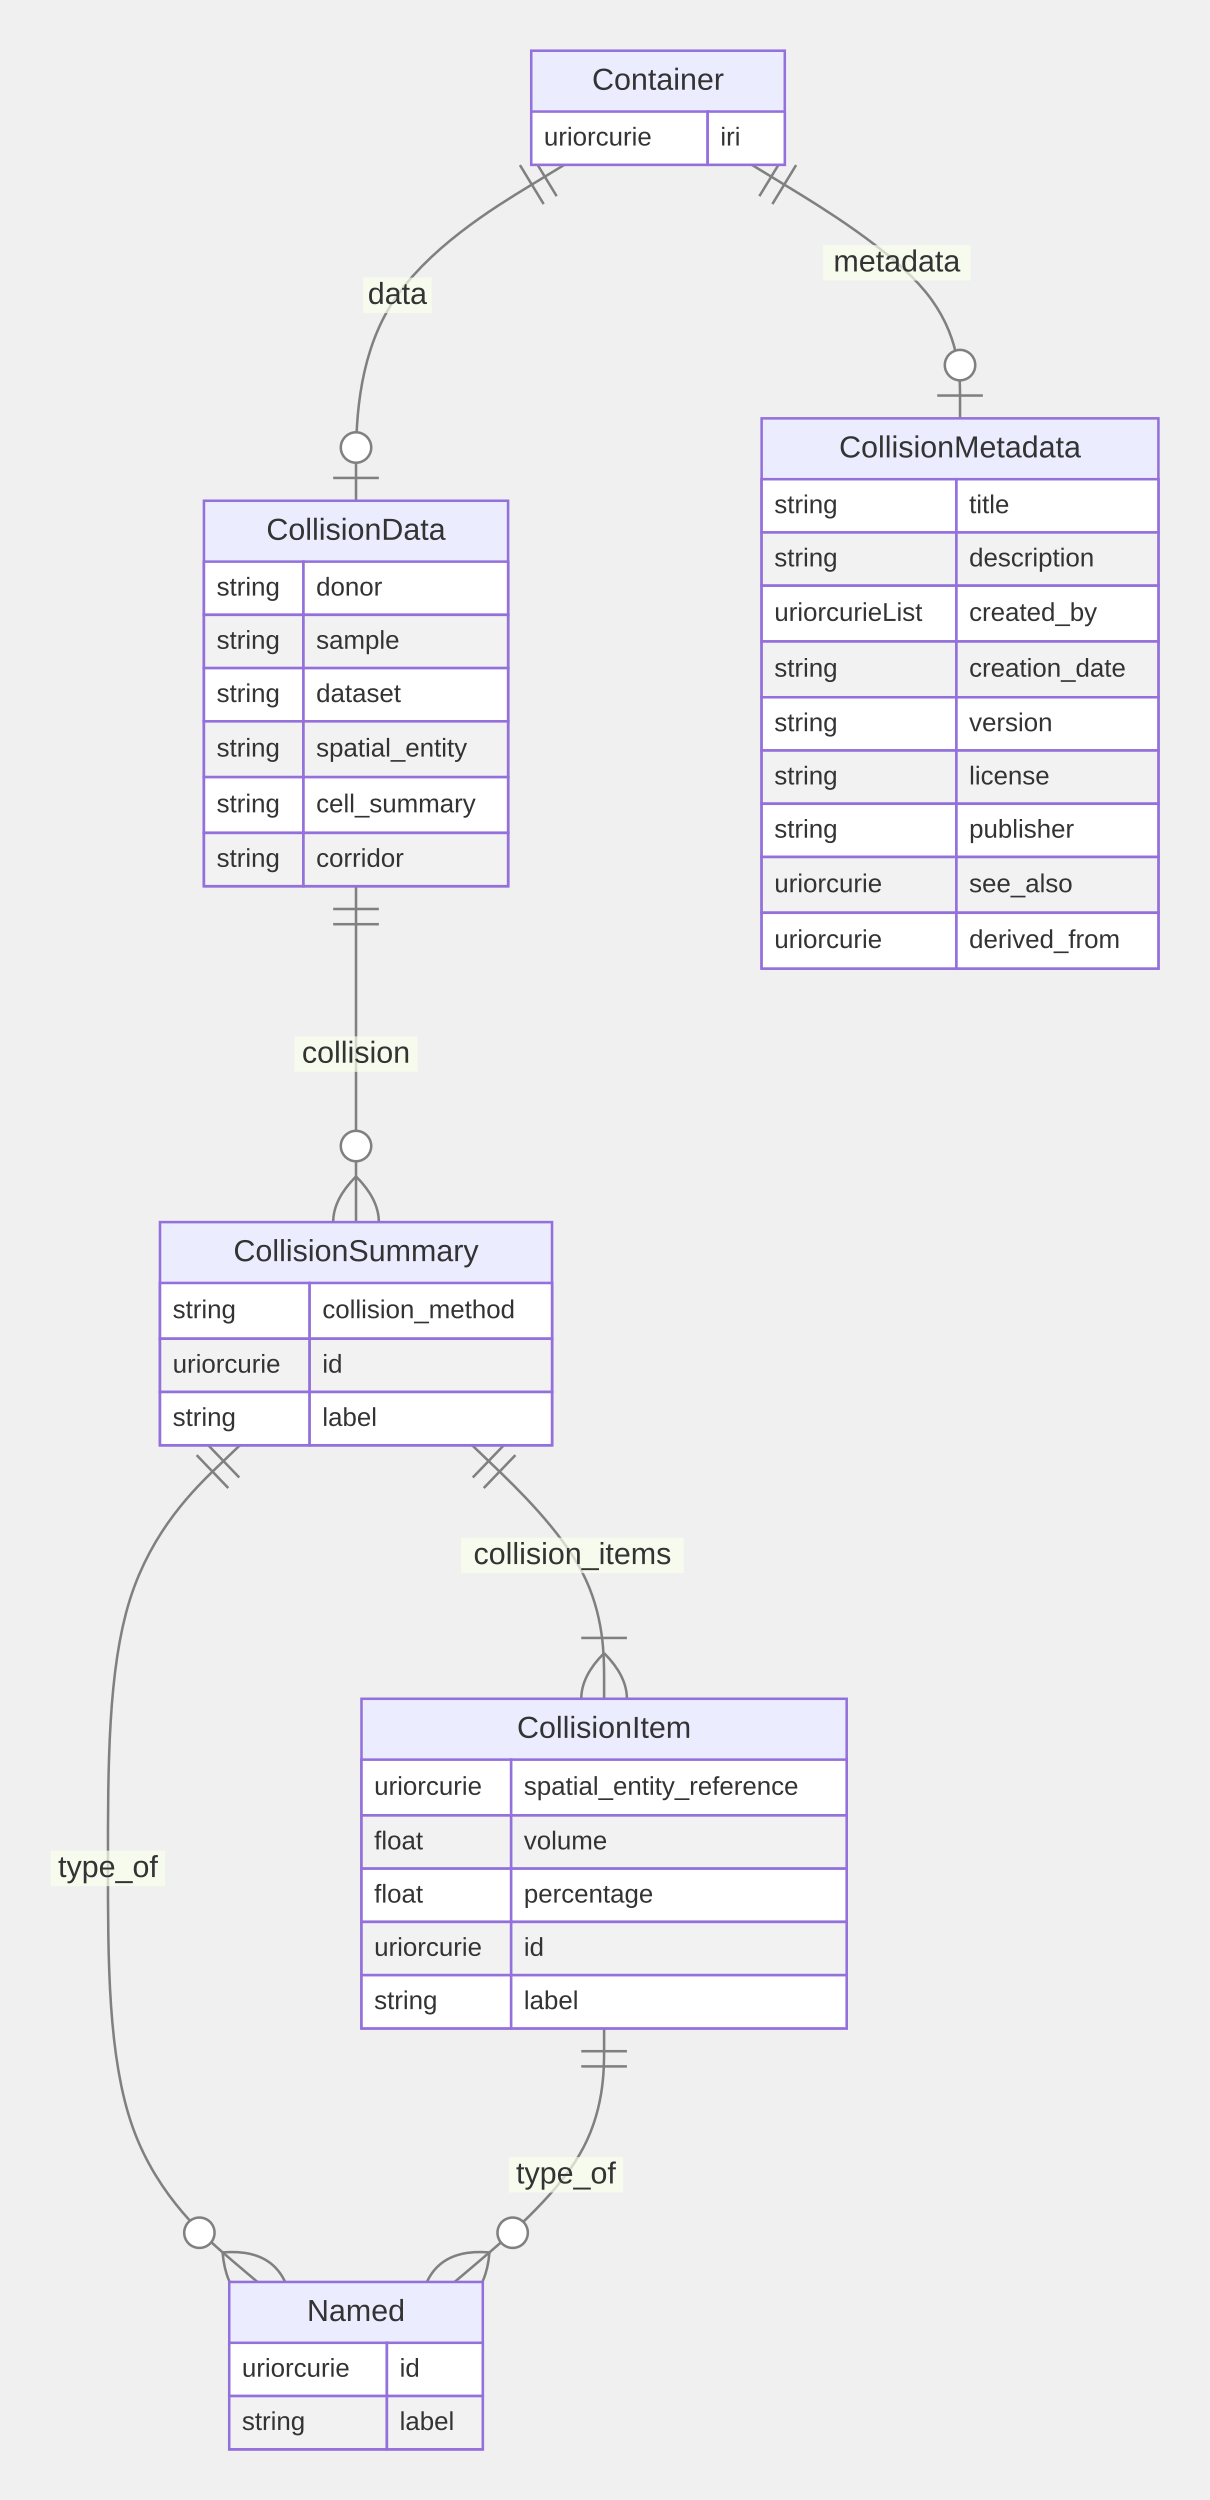
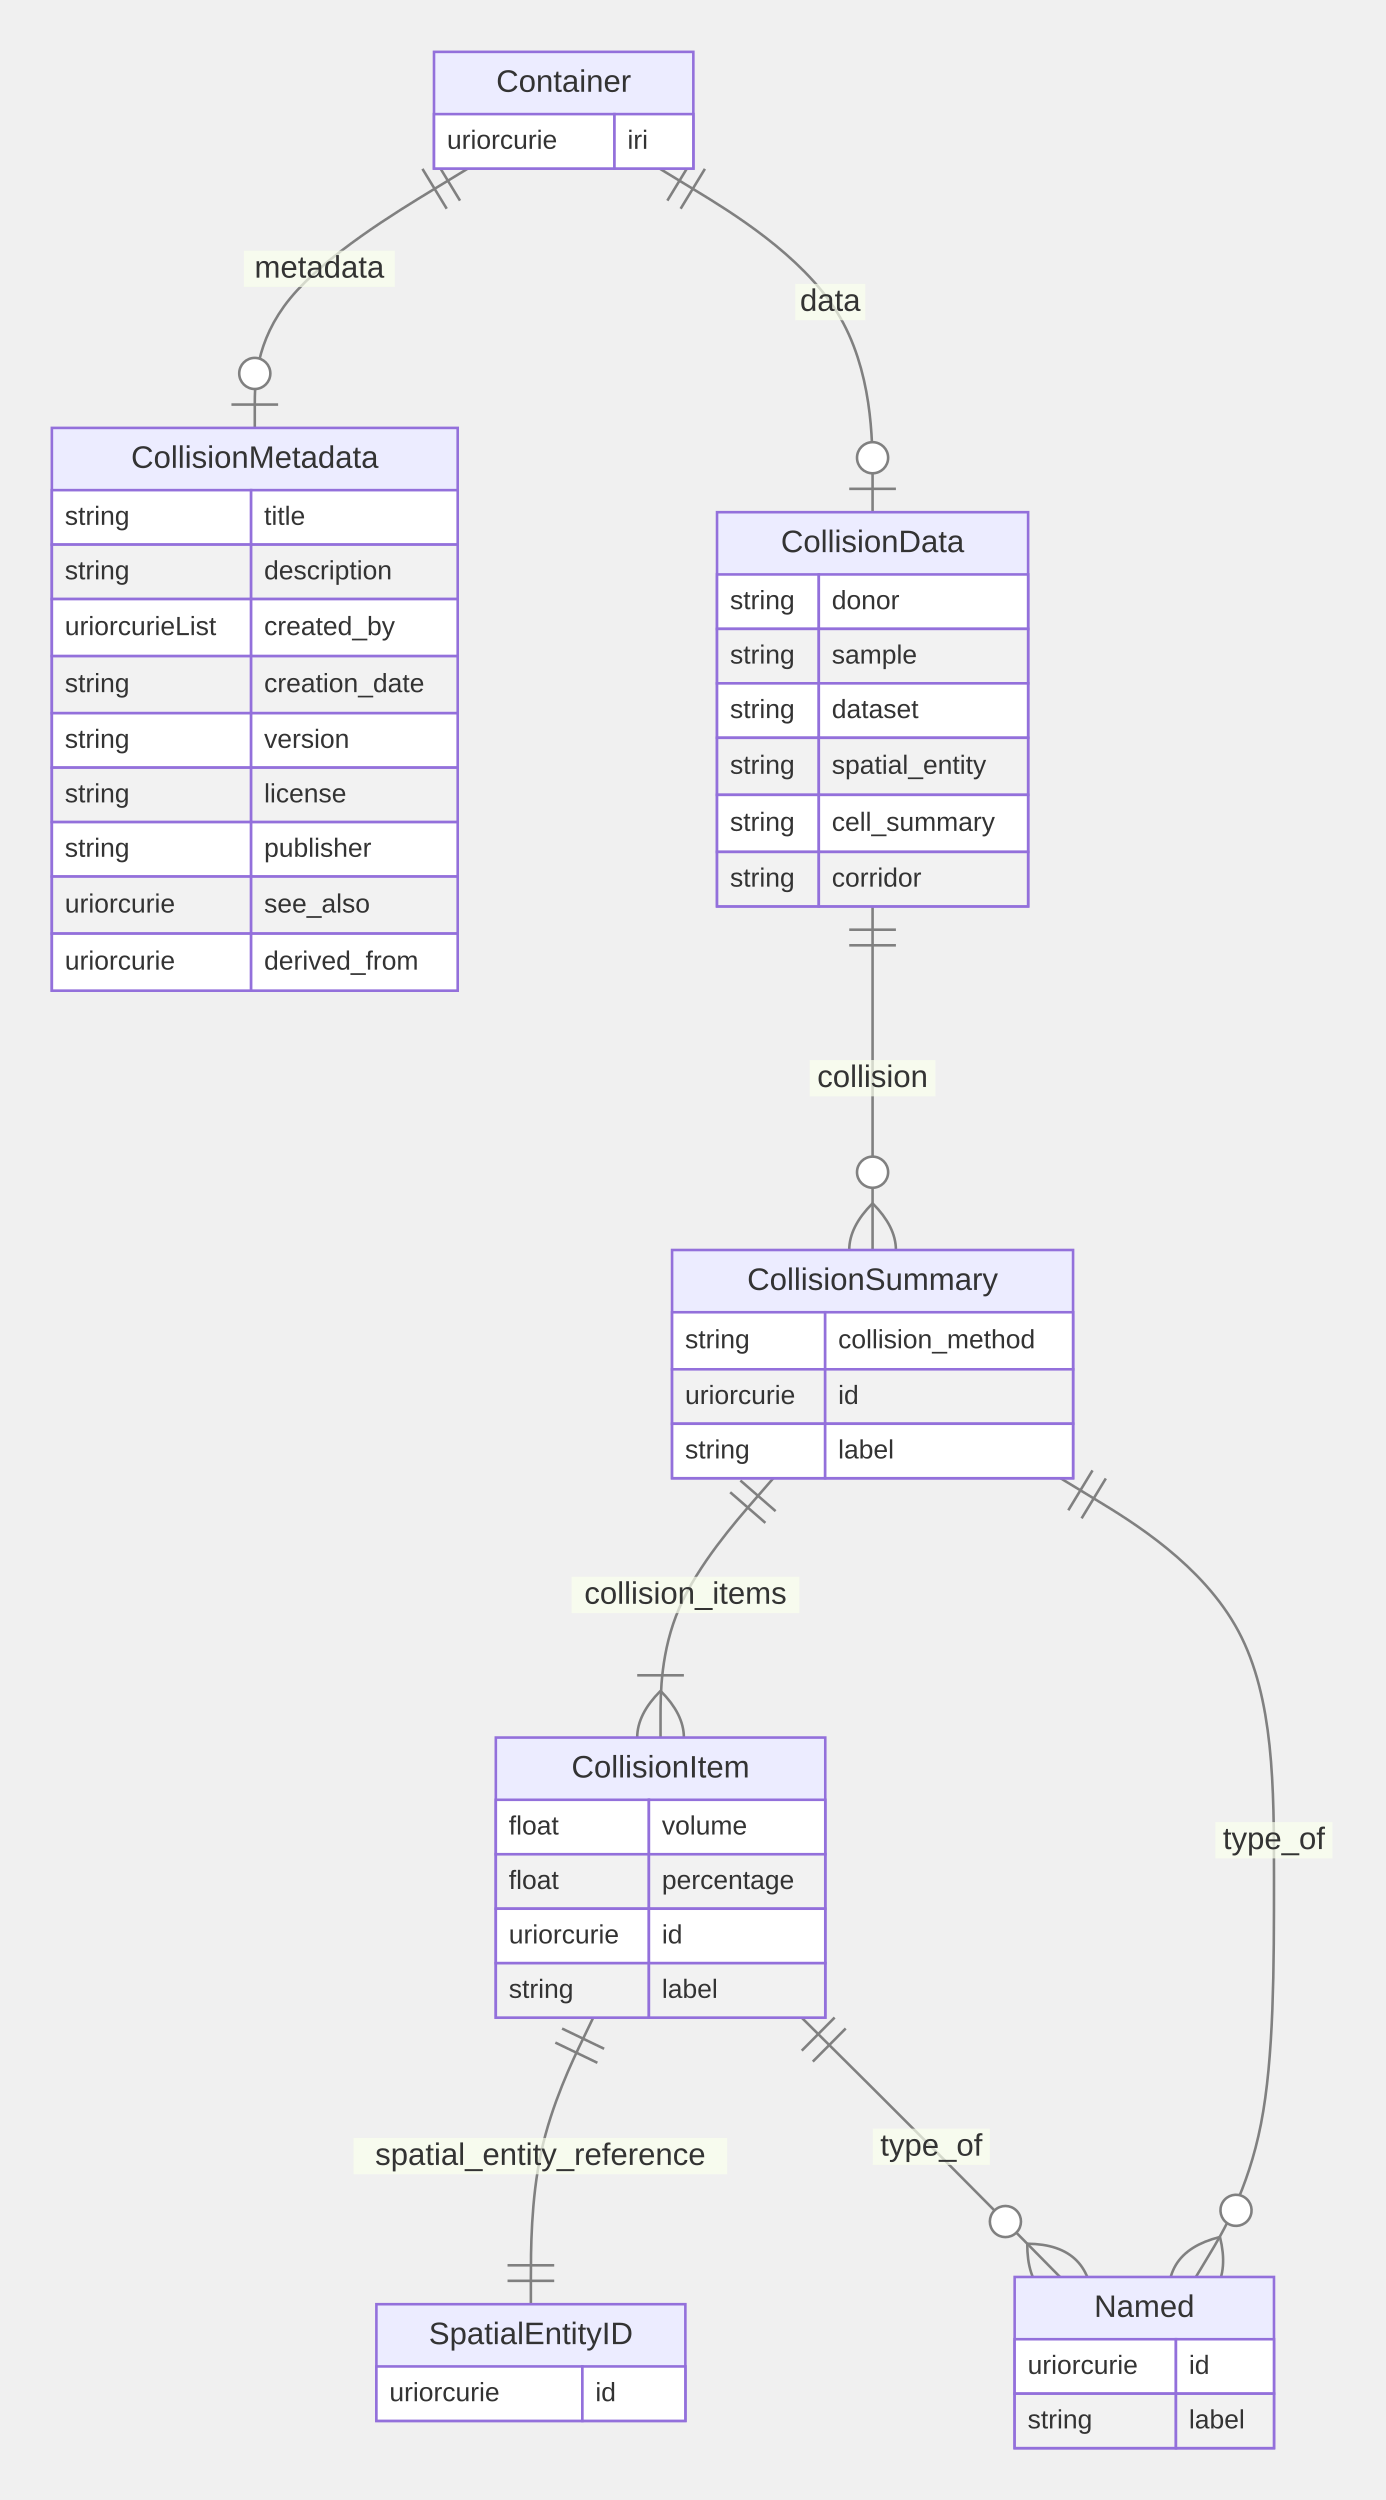
- <svg xmlns="http://www.w3.org/2000/svg" aria-roledescription="er" role="graphics-document document" viewBox="-43.101 0 476.877 986" style="max-width: 476.877px; background-color: white;" width="100%" id="my-svg">
+ <svg xmlns="http://www.w3.org/2000/svg" aria-roledescription="er" role="graphics-document document" viewBox="0 0 534.172 964" style="max-width: 534.172px; background-color: white;" width="100%" id="my-svg">
  <style>#my-svg{font-family:"trebuchet ms",verdana,arial,sans-serif;font-size:16px;fill:#333;}#my-svg .error-icon{fill:#552222;}#my-svg .error-text{fill:#552222;stroke:#552222;}#my-svg .edge-thickness-normal{stroke-width:1px;}#my-svg .edge-thickness-thick{stroke-width:3.5px;}#my-svg .edge-pattern-solid{stroke-dasharray:0;}#my-svg .edge-thickness-invisible{stroke-width:0;fill:none;}#my-svg .edge-pattern-dashed{stroke-dasharray:3;}#my-svg .edge-pattern-dotted{stroke-dasharray:2;}#my-svg .marker{fill:#333333;stroke:#333333;}#my-svg .marker.cross{stroke:#333333;}#my-svg svg{font-family:"trebuchet ms",verdana,arial,sans-serif;font-size:16px;}#my-svg p{margin:0;}#my-svg .entityBox{fill:#ECECFF;stroke:#9370DB;}#my-svg .attributeBoxOdd{fill:#ffffff;stroke:#9370DB;}#my-svg .attributeBoxEven{fill:#f2f2f2;stroke:#9370DB;}#my-svg .relationshipLabelBox{fill:hsl(80, 100%, 96.275%);opacity:0.7;background-color:hsl(80, 100%, 96.275%);}#my-svg .relationshipLabelBox rect{opacity:0.5;}#my-svg .relationshipLine{stroke:#333333;}#my-svg .entityTitleText{text-anchor:middle;font-size:18px;fill:#333;}#my-svg #MD_PARENT_START{fill:#f5f5f5!important;stroke:#333333!important;stroke-width:1;}#my-svg #MD_PARENT_END{fill:#f5f5f5!important;stroke:#333333!important;stroke-width:1;}#my-svg :root{--mermaid-font-family:"trebuchet ms",verdana,arial,sans-serif;}</style>
  <g />
  <defs>
    <marker orient="auto" markerHeight="240" markerWidth="190" refY="7" refX="0" id="MD_PARENT_START">
      <path d="M 18,7 L9,13 L1,7 L9,1 Z" />
    </marker>
  </defs>
  <defs>
    <marker orient="auto" markerHeight="28" markerWidth="20" refY="7" refX="19" id="MD_PARENT_END">
      <path d="M 18,7 L9,13 L1,7 L9,1 Z" />
    </marker>
  </defs>
  <defs>
    <marker orient="auto" markerHeight="18" markerWidth="18" refY="9" refX="0" id="ONLY_ONE_START">
      <path d="M9,0 L9,18 M15,0 L15,18" fill="none" stroke="gray" />
    </marker>
  </defs>
  <defs>
    <marker orient="auto" markerHeight="18" markerWidth="18" refY="9" refX="18" id="ONLY_ONE_END">
      <path d="M3,0 L3,18 M9,0 L9,18" fill="none" stroke="gray" />
    </marker>
  </defs>
  <defs>
    <marker orient="auto" markerHeight="18" markerWidth="30" refY="9" refX="0" id="ZERO_OR_ONE_START">
      <circle r="6" cy="9" cx="21" fill="white" stroke="gray" />
      <path d="M9,0 L9,18" fill="none" stroke="gray" />
    </marker>
  </defs>
  <defs>
    <marker orient="auto" markerHeight="18" markerWidth="30" refY="9" refX="30" id="ZERO_OR_ONE_END">
      <circle r="6" cy="9" cx="9" fill="white" stroke="gray" />
      <path d="M21,0 L21,18" fill="none" stroke="gray" />
    </marker>
  </defs>
  <defs>
    <marker orient="auto" markerHeight="36" markerWidth="45" refY="18" refX="18" id="ONE_OR_MORE_START">
      <path d="M0,18 Q 18,0 36,18 Q 18,36 0,18 M42,9 L42,27" fill="none" stroke="gray" />
    </marker>
  </defs>
  <defs>
    <marker orient="auto" markerHeight="36" markerWidth="45" refY="18" refX="27" id="ONE_OR_MORE_END">
      <path d="M3,9 L3,27 M9,18 Q27,0 45,18 Q27,36 9,18" fill="none" stroke="gray" />
    </marker>
  </defs>
  <defs>
    <marker orient="auto" markerHeight="36" markerWidth="57" refY="18" refX="18" id="ZERO_OR_MORE_START">
      <circle r="6" cy="18" cx="48" fill="white" stroke="gray" />
      <path d="M0,18 Q18,0 36,18 Q18,36 0,18" fill="none" stroke="gray" />
    </marker>
  </defs>
  <defs>
    <marker orient="auto" markerHeight="36" markerWidth="57" refY="18" refX="39" id="ZERO_OR_MORE_END">
      <circle r="6" cy="18" cx="9" fill="white" stroke="gray" />
      <path d="M21,18 Q39,0 57,18 Q39,36 21,18" fill="none" stroke="gray" />
    </marker>
  </defs>
-   <path style="stroke: gray; fill: none;" marker-start="url(#ONLY_ONE_START)" marker-end="url(#ZERO_OR_ONE_END)" d="M253.388,65L267.079,73.333C280.769,81.667,308.151,98.333,321.842,115C335.533,131.667,335.533,148.333,335.533,156.667L335.533,165" class="er relationshipLine" />
-   <path style="stroke: gray; fill: none;" marker-start="url(#ONLY_ONE_START)" marker-end="url(#ZERO_OR_ONE_END)" d="M179.457,65L165.767,73.333C152.076,81.667,124.694,98.333,111.003,120.417C97.313,142.5,97.313,170,97.313,183.75L97.313,197.5" class="er relationshipLine" />
-   <path style="stroke: gray; fill: none;" marker-start="url(#ONLY_ONE_START)" marker-end="url(#ZERO_OR_MORE_END)" d="M97.313,349.5L97.313,363.25C97.313,377,97.313,404.5,97.313,426.583C97.313,448.667,97.313,465.333,97.313,473.667L97.313,482" class="er relationshipLine" />
-   <path style="stroke: gray; fill: none;" marker-start="url(#ONLY_ONE_START)" marker-end="url(#ONE_OR_MORE_END)" d="M143.11,570L151.784,578.333C160.457,586.667,177.805,603.333,186.479,620C195.152,636.667,195.152,653.333,195.152,661.667L195.152,670" class="er relationshipLine" />
-   <path style="stroke: gray; fill: none;" marker-start="url(#ONLY_ONE_START)" marker-end="url(#ZERO_OR_MORE_END)" d="M51.515,570L42.841,578.333C34.168,586.667,16.82,603.333,8.146,630.833C-0.527,658.333,-0.527,696.667,-0.527,735C-0.527,773.333,-0.527,811.667,9.296,839.167C19.119,866.667,38.766,883.333,48.589,891.667L58.412,900" class="er relationshipLine" />
-   <path style="stroke: gray; fill: none;" marker-start="url(#ONLY_ONE_START)" marker-end="url(#ZERO_OR_MORE_END)" d="M195.152,800L195.152,808.333C195.152,816.667,195.152,833.333,185.329,850C175.506,866.667,155.859,883.333,146.036,891.667L136.213,900" class="er relationshipLine" />
-   <g transform="translate(166.4226,20 )" id="entity-Container-bc34fb32-8a75-5b81-936b-92374bf40296">
+   <path style="stroke: gray; fill: none;" marker-start="url(#ONLY_ONE_START)" marker-end="url(#ZERO_OR_ONE_END)" d="M180.388,65L166.698,73.333C153.007,81.667,125.625,98.333,111.934,115C98.244,131.667,98.244,148.333,98.244,156.667L98.244,165" class="er relationshipLine" />
+   <path style="stroke: gray; fill: none;" marker-start="url(#ONLY_ONE_START)" marker-end="url(#ZERO_OR_ONE_END)" d="M254.319,65L268.01,73.333C281.7,81.667,309.082,98.333,322.773,120.417C336.464,142.5,336.464,170,336.464,183.75L336.464,197.5" class="er relationshipLine" />
+   <path style="stroke: gray; fill: none;" marker-start="url(#ONLY_ONE_START)" marker-end="url(#ZERO_OR_MORE_END)" d="M336.464,349.5L336.464,363.25C336.464,377,336.464,404.5,336.464,426.583C336.464,448.667,336.464,465.333,336.464,473.667L336.464,482" class="er relationshipLine" />
+   <path style="stroke: gray; fill: none;" marker-start="url(#ONLY_ONE_START)" marker-end="url(#ONE_OR_MORE_END)" d="M298.194,570L290.946,578.333C283.698,586.667,269.202,603.333,261.954,620C254.706,636.667,254.706,653.333,254.706,661.667L254.706,670" class="er relationshipLine" />
+   <path style="stroke: gray; fill: none;" marker-start="url(#ONLY_ONE_START)" marker-end="url(#ZERO_OR_MORE_END)" d="M408.916,570L422.638,578.333C436.361,586.667,463.805,603.333,477.527,629C491.249,654.667,491.249,689.333,491.249,724C491.249,758.667,491.249,793.333,486.229,819C481.209,844.667,471.169,861.333,466.148,869.667L461.128,878" class="er relationshipLine" />
+   <path style="stroke: gray; fill: none;" marker-start="url(#ONLY_ONE_START)" marker-end="url(#ONLY_ONE_END)" d="M228.744,778L224.738,786.333C220.732,794.667,212.719,811.333,208.712,829.75C204.706,848.167,204.706,868.333,204.706,878.417L204.706,888.5" class="er relationshipLine" />
+   <path style="stroke: gray; fill: none;" marker-start="url(#ONLY_ONE_START)" marker-end="url(#ZERO_OR_MORE_END)" d="M309.114,778L317.51,786.333C325.906,794.667,342.699,811.333,359.303,828C375.908,844.667,392.326,861.333,400.534,869.667L408.743,878" class="er relationshipLine" />
+   <g transform="translate(167.3537,20 )" id="entity-Container-bc34fb32-8a75-5b81-936b-92374bf40296">
    <rect height="45" width="100" y="0" x="0" class="er entityBox" />
    <text style="dominant-baseline: middle; text-anchor: middle; font-size: 12px;" transform="translate(50,12)" y="0" x="0" id="text-entity-Container-bc34fb32-8a75-5b81-936b-92374bf40296" class="er entityLabel">Container</text>
    <rect height="21" width="69.586" y="24" x="0" class="er attributeBoxOdd" />
    <text style="dominant-baseline: middle; font-size: 10.2px;" transform="translate(5,34.5)" y="0" x="0" id="text-entity-Container-bc34fb32-8a75-5b81-936b-92374bf40296-attr-1-type" class="er entityLabel">uriorcurie</text>
    <rect height="21" width="30.414" y="24" x="69.586" class="er attributeBoxOdd" />
    <text style="dominant-baseline: middle; font-size: 10.2px;" transform="translate(74.58594,34.5)" y="0" x="0" id="text-entity-Container-bc34fb32-8a75-5b81-936b-92374bf40296-attr-1-name" class="er entityLabel">iri</text>
  </g>
-   <g transform="translate(37.33594,197.5 )" id="entity-CollisionData-e070b5c2-3fc7-5ea4-9d87-8dc5bef8fa08">
+   <g transform="translate(276.4872,197.5 )" id="entity-CollisionData-e070b5c2-3fc7-5ea4-9d87-8dc5bef8fa08">
    <rect height="152" width="119.953" y="0" x="0" class="er entityBox" />
    <text style="dominant-baseline: middle; text-anchor: middle; font-size: 12px;" transform="translate(59.97656,12)" y="0" x="0" id="text-entity-CollisionData-e070b5c2-3fc7-5ea4-9d87-8dc5bef8fa08" class="er entityLabel">CollisionData</text>
    <rect height="21" width="39.25" y="24" x="0" class="er attributeBoxOdd" />
    <text style="dominant-baseline: middle; font-size: 10.2px;" transform="translate(5,34.5)" y="0" x="0" id="text-entity-CollisionData-e070b5c2-3fc7-5ea4-9d87-8dc5bef8fa08-attr-1-type" class="er entityLabel">string</text>
    <rect height="21" width="80.703" y="24" x="39.25" class="er attributeBoxOdd" />
    <text style="dominant-baseline: middle; font-size: 10.2px;" transform="translate(44.25,34.5)" y="0" x="0" id="text-entity-CollisionData-e070b5c2-3fc7-5ea4-9d87-8dc5bef8fa08-attr-1-name" class="er entityLabel">donor</text>
    <rect height="21" width="39.25" y="45" x="0" class="er attributeBoxEven" />
    <text style="dominant-baseline: middle; font-size: 10.2px;" transform="translate(5,55.5)" y="0" x="0" id="text-entity-CollisionData-e070b5c2-3fc7-5ea4-9d87-8dc5bef8fa08-attr-2-type" class="er entityLabel">string</text>
    <rect height="21" width="80.703" y="45" x="39.25" class="er attributeBoxEven" />
    <text style="dominant-baseline: middle; font-size: 10.2px;" transform="translate(44.25,55.5)" y="0" x="0" id="text-entity-CollisionData-e070b5c2-3fc7-5ea4-9d87-8dc5bef8fa08-attr-2-name" class="er entityLabel">sample</text>
    <rect height="21" width="39.25" y="66" x="0" class="er attributeBoxOdd" />
    <text style="dominant-baseline: middle; font-size: 10.2px;" transform="translate(5,76.5)" y="0" x="0" id="text-entity-CollisionData-e070b5c2-3fc7-5ea4-9d87-8dc5bef8fa08-attr-3-type" class="er entityLabel">string</text>
    <rect height="21" width="80.703" y="66" x="39.25" class="er attributeBoxOdd" />
    <text style="dominant-baseline: middle; font-size: 10.2px;" transform="translate(44.25,76.5)" y="0" x="0" id="text-entity-CollisionData-e070b5c2-3fc7-5ea4-9d87-8dc5bef8fa08-attr-3-name" class="er entityLabel">dataset</text>
    <rect height="22" width="39.25" y="87" x="0" class="er attributeBoxEven" />
    <text style="dominant-baseline: middle; font-size: 10.2px;" transform="translate(5,98)" y="0" x="0" id="text-entity-CollisionData-e070b5c2-3fc7-5ea4-9d87-8dc5bef8fa08-attr-4-type" class="er entityLabel">string</text>
    <rect height="22" width="80.703" y="87" x="39.25" class="er attributeBoxEven" />
    <text style="dominant-baseline: middle; font-size: 10.2px;" transform="translate(44.25,98)" y="0" x="0" id="text-entity-CollisionData-e070b5c2-3fc7-5ea4-9d87-8dc5bef8fa08-attr-4-name" class="er entityLabel">spatial_entity</text>
    <rect height="22" width="39.25" y="109" x="0" class="er attributeBoxOdd" />
    <text style="dominant-baseline: middle; font-size: 10.2px;" transform="translate(5,120)" y="0" x="0" id="text-entity-CollisionData-e070b5c2-3fc7-5ea4-9d87-8dc5bef8fa08-attr-5-type" class="er entityLabel">string</text>
    <rect height="22" width="80.703" y="109" x="39.25" class="er attributeBoxOdd" />
    <text style="dominant-baseline: middle; font-size: 10.2px;" transform="translate(44.25,120)" y="0" x="0" id="text-entity-CollisionData-e070b5c2-3fc7-5ea4-9d87-8dc5bef8fa08-attr-5-name" class="er entityLabel">cell_summary</text>
    <rect height="21" width="39.25" y="131" x="0" class="er attributeBoxEven" />
    <text style="dominant-baseline: middle; font-size: 10.2px;" transform="translate(5,141.5)" y="0" x="0" id="text-entity-CollisionData-e070b5c2-3fc7-5ea4-9d87-8dc5bef8fa08-attr-6-type" class="er entityLabel">string</text>
    <rect height="21" width="80.703" y="131" x="39.25" class="er attributeBoxEven" />
    <text style="dominant-baseline: middle; font-size: 10.2px;" transform="translate(44.25,141.5)" y="0" x="0" id="text-entity-CollisionData-e070b5c2-3fc7-5ea4-9d87-8dc5bef8fa08-attr-6-name" class="er entityLabel">corridor</text>
  </g>
-   <g transform="translate(20,482 )" id="entity-CollisionSummary-007ff99f-bcd8-55d2-b030-cf6c36577bce">
+   <g transform="translate(259.1512,482 )" id="entity-CollisionSummary-007ff99f-bcd8-55d2-b030-cf6c36577bce">
    <rect height="88" width="154.625" y="0" x="0" class="er entityBox" />
    <text style="dominant-baseline: middle; text-anchor: middle; font-size: 12px;" transform="translate(77.3125,12)" y="0" x="0" id="text-entity-CollisionSummary-007ff99f-bcd8-55d2-b030-cf6c36577bce" class="er entityLabel">CollisionSummary</text>
    <rect height="22" width="59.031" y="24" x="0" class="er attributeBoxOdd" />
    <text style="dominant-baseline: middle; font-size: 10.2px;" transform="translate(5,35)" y="0" x="0" id="text-entity-CollisionSummary-007ff99f-bcd8-55d2-b030-cf6c36577bce-attr-1-type" class="er entityLabel">string</text>
    <rect height="22" width="95.594" y="24" x="59.031" class="er attributeBoxOdd" />
    <text style="dominant-baseline: middle; font-size: 10.2px;" transform="translate(64.03125,35)" y="0" x="0" id="text-entity-CollisionSummary-007ff99f-bcd8-55d2-b030-cf6c36577bce-attr-1-name" class="er entityLabel">collision_method</text>
    <rect height="21" width="59.031" y="46" x="0" class="er attributeBoxEven" />
    <text style="dominant-baseline: middle; font-size: 10.2px;" transform="translate(5,56.5)" y="0" x="0" id="text-entity-CollisionSummary-007ff99f-bcd8-55d2-b030-cf6c36577bce-attr-2-type" class="er entityLabel">uriorcurie</text>
    <rect height="21" width="95.594" y="46" x="59.031" class="er attributeBoxEven" />
    <text style="dominant-baseline: middle; font-size: 10.2px;" transform="translate(64.03125,56.5)" y="0" x="0" id="text-entity-CollisionSummary-007ff99f-bcd8-55d2-b030-cf6c36577bce-attr-2-name" class="er entityLabel">id</text>
    <rect height="21" width="59.031" y="67" x="0" class="er attributeBoxOdd" />
    <text style="dominant-baseline: middle; font-size: 10.2px;" transform="translate(5,77.5)" y="0" x="0" id="text-entity-CollisionSummary-007ff99f-bcd8-55d2-b030-cf6c36577bce-attr-3-type" class="er entityLabel">string</text>
    <rect height="21" width="95.594" y="67" x="59.031" class="er attributeBoxOdd" />
    <text style="dominant-baseline: middle; font-size: 10.2px;" transform="translate(64.03125,77.5)" y="0" x="0" id="text-entity-CollisionSummary-007ff99f-bcd8-55d2-b030-cf6c36577bce-attr-3-name" class="er entityLabel">label</text>
  </g>
-   <g transform="translate(47.3125,900 )" id="entity-Named-527792da-945b-57c2-aece-6a504f46f916">
+   <g transform="translate(391.2489,878 )" id="entity-Named-527792da-945b-57c2-aece-6a504f46f916">
    <rect height="66" width="100" y="0" x="0" class="er entityBox" />
    <text style="dominant-baseline: middle; text-anchor: middle; font-size: 12px;" transform="translate(50,12)" y="0" x="0" id="text-entity-Named-527792da-945b-57c2-aece-6a504f46f916" class="er entityLabel">Named</text>
    <rect height="21" width="62.195" y="24" x="0" class="er attributeBoxOdd" />
    <text style="dominant-baseline: middle; font-size: 10.2px;" transform="translate(5,34.5)" y="0" x="0" id="text-entity-Named-527792da-945b-57c2-aece-6a504f46f916-attr-1-type" class="er entityLabel">uriorcurie</text>
    <rect height="21" width="37.805" y="24" x="62.195" class="er attributeBoxOdd" />
    <text style="dominant-baseline: middle; font-size: 10.2px;" transform="translate(67.19531,34.5)" y="0" x="0" id="text-entity-Named-527792da-945b-57c2-aece-6a504f46f916-attr-1-name" class="er entityLabel">id</text>
    <rect height="21" width="62.195" y="45" x="0" class="er attributeBoxEven" />
    <text style="dominant-baseline: middle; font-size: 10.2px;" transform="translate(5,55.5)" y="0" x="0" id="text-entity-Named-527792da-945b-57c2-aece-6a504f46f916-attr-2-type" class="er entityLabel">string</text>
    <rect height="21" width="37.805" y="45" x="62.195" class="er attributeBoxEven" />
    <text style="dominant-baseline: middle; font-size: 10.2px;" transform="translate(67.19531,55.5)" y="0" x="0" id="text-entity-Named-527792da-945b-57c2-aece-6a504f46f916-attr-2-name" class="er entityLabel">label</text>
  </g>
-   <g transform="translate(99.47266,670 )" id="entity-CollisionItem-f4ad6f77-f333-5bb1-be13-50ddcb433810">
-     <rect height="130" width="191.359" y="0" x="0" class="er entityBox" />
-     <text style="dominant-baseline: middle; text-anchor: middle; font-size: 12px;" transform="translate(95.67969,12)" y="0" x="0" id="text-entity-CollisionItem-f4ad6f77-f333-5bb1-be13-50ddcb433810" class="er entityLabel">CollisionItem</text>
-     <rect height="22" width="59.031" y="24" x="0" class="er attributeBoxOdd" />
-     <text style="dominant-baseline: middle; font-size: 10.2px;" transform="translate(5,35)" y="0" x="0" id="text-entity-CollisionItem-f4ad6f77-f333-5bb1-be13-50ddcb433810-attr-1-type" class="er entityLabel">uriorcurie</text>
-     <rect height="22" width="132.328" y="24" x="59.031" class="er attributeBoxOdd" />
-     <text style="dominant-baseline: middle; font-size: 10.2px;" transform="translate(64.03125,35)" y="0" x="0" id="text-entity-CollisionItem-f4ad6f77-f333-5bb1-be13-50ddcb433810-attr-1-name" class="er entityLabel">spatial_entity_reference</text>
-     <rect height="21" width="59.031" y="46" x="0" class="er attributeBoxEven" />
-     <text style="dominant-baseline: middle; font-size: 10.2px;" transform="translate(5,56.5)" y="0" x="0" id="text-entity-CollisionItem-f4ad6f77-f333-5bb1-be13-50ddcb433810-attr-2-type" class="er entityLabel">float</text>
-     <rect height="21" width="132.328" y="46" x="59.031" class="er attributeBoxEven" />
-     <text style="dominant-baseline: middle; font-size: 10.2px;" transform="translate(64.03125,56.5)" y="0" x="0" id="text-entity-CollisionItem-f4ad6f77-f333-5bb1-be13-50ddcb433810-attr-2-name" class="er entityLabel">volume</text>
-     <rect height="21" width="59.031" y="67" x="0" class="er attributeBoxOdd" />
-     <text style="dominant-baseline: middle; font-size: 10.2px;" transform="translate(5,77.5)" y="0" x="0" id="text-entity-CollisionItem-f4ad6f77-f333-5bb1-be13-50ddcb433810-attr-3-type" class="er entityLabel">float</text>
-     <rect height="21" width="132.328" y="67" x="59.031" class="er attributeBoxOdd" />
-     <text style="dominant-baseline: middle; font-size: 10.2px;" transform="translate(64.03125,77.5)" y="0" x="0" id="text-entity-CollisionItem-f4ad6f77-f333-5bb1-be13-50ddcb433810-attr-3-name" class="er entityLabel">percentage</text>
-     <rect height="21" width="59.031" y="88" x="0" class="er attributeBoxEven" />
-     <text style="dominant-baseline: middle; font-size: 10.2px;" transform="translate(5,98.5)" y="0" x="0" id="text-entity-CollisionItem-f4ad6f77-f333-5bb1-be13-50ddcb433810-attr-4-type" class="er entityLabel">uriorcurie</text>
-     <rect height="21" width="132.328" y="88" x="59.031" class="er attributeBoxEven" />
-     <text style="dominant-baseline: middle; font-size: 10.2px;" transform="translate(64.03125,98.5)" y="0" x="0" id="text-entity-CollisionItem-f4ad6f77-f333-5bb1-be13-50ddcb433810-attr-4-name" class="er entityLabel">id</text>
-     <rect height="21" width="59.031" y="109" x="0" class="er attributeBoxOdd" />
-     <text style="dominant-baseline: middle; font-size: 10.2px;" transform="translate(5,119.5)" y="0" x="0" id="text-entity-CollisionItem-f4ad6f77-f333-5bb1-be13-50ddcb433810-attr-5-type" class="er entityLabel">string</text>
-     <rect height="21" width="132.328" y="109" x="59.031" class="er attributeBoxOdd" />
-     <text style="dominant-baseline: middle; font-size: 10.2px;" transform="translate(64.03125,119.5)" y="0" x="0" id="text-entity-CollisionItem-f4ad6f77-f333-5bb1-be13-50ddcb433810-attr-5-name" class="er entityLabel">label</text>
-   </g>
-   <g transform="translate(257.2891,165 )" id="entity-CollisionMetadata-d90580f9-2b30-53f3-a639-3e29e8b1cfe1">
+   <g transform="translate(191.1903,670 )" id="entity-CollisionItem-f4ad6f77-f333-5bb1-be13-50ddcb433810">
+     <rect height="108" width="127.031" y="0" x="0" class="er entityBox" />
+     <text style="dominant-baseline: middle; text-anchor: middle; font-size: 12px;" transform="translate(63.51562,12)" y="0" x="0" id="text-entity-CollisionItem-f4ad6f77-f333-5bb1-be13-50ddcb433810" class="er entityLabel">CollisionItem</text>
+     <rect height="21" width="59.031" y="24" x="0" class="er attributeBoxOdd" />
+     <text style="dominant-baseline: middle; font-size: 10.2px;" transform="translate(5,34.5)" y="0" x="0" id="text-entity-CollisionItem-f4ad6f77-f333-5bb1-be13-50ddcb433810-attr-1-type" class="er entityLabel">float</text>
+     <rect height="21" width="68" y="24" x="59.031" class="er attributeBoxOdd" />
+     <text style="dominant-baseline: middle; font-size: 10.2px;" transform="translate(64.03125,34.5)" y="0" x="0" id="text-entity-CollisionItem-f4ad6f77-f333-5bb1-be13-50ddcb433810-attr-1-name" class="er entityLabel">volume</text>
+     <rect height="21" width="59.031" y="45" x="0" class="er attributeBoxEven" />
+     <text style="dominant-baseline: middle; font-size: 10.2px;" transform="translate(5,55.5)" y="0" x="0" id="text-entity-CollisionItem-f4ad6f77-f333-5bb1-be13-50ddcb433810-attr-2-type" class="er entityLabel">float</text>
+     <rect height="21" width="68" y="45" x="59.031" class="er attributeBoxEven" />
+     <text style="dominant-baseline: middle; font-size: 10.2px;" transform="translate(64.03125,55.5)" y="0" x="0" id="text-entity-CollisionItem-f4ad6f77-f333-5bb1-be13-50ddcb433810-attr-2-name" class="er entityLabel">percentage</text>
+     <rect height="21" width="59.031" y="66" x="0" class="er attributeBoxOdd" />
+     <text style="dominant-baseline: middle; font-size: 10.2px;" transform="translate(5,76.5)" y="0" x="0" id="text-entity-CollisionItem-f4ad6f77-f333-5bb1-be13-50ddcb433810-attr-3-type" class="er entityLabel">uriorcurie</text>
+     <rect height="21" width="68" y="66" x="59.031" class="er attributeBoxOdd" />
+     <text style="dominant-baseline: middle; font-size: 10.2px;" transform="translate(64.03125,76.5)" y="0" x="0" id="text-entity-CollisionItem-f4ad6f77-f333-5bb1-be13-50ddcb433810-attr-3-name" class="er entityLabel">id</text>
+     <rect height="21" width="59.031" y="87" x="0" class="er attributeBoxEven" />
+     <text style="dominant-baseline: middle; font-size: 10.2px;" transform="translate(5,97.5)" y="0" x="0" id="text-entity-CollisionItem-f4ad6f77-f333-5bb1-be13-50ddcb433810-attr-4-type" class="er entityLabel">string</text>
+     <rect height="21" width="68" y="87" x="59.031" class="er attributeBoxEven" />
+     <text style="dominant-baseline: middle; font-size: 10.2px;" transform="translate(64.03125,97.5)" y="0" x="0" id="text-entity-CollisionItem-f4ad6f77-f333-5bb1-be13-50ddcb433810-attr-4-name" class="er entityLabel">label</text>
+   </g>
+   <g transform="translate(145.1356,888.5 )" id="entity-SpatialEntityID-724ea42b-c097-5dd4-9a8c-d4ab4880775b">
+     <rect height="45" width="119.141" y="0" x="0" class="er entityBox" />
+     <text style="dominant-baseline: middle; text-anchor: middle; font-size: 12px;" transform="translate(59.57031,12)" y="0" x="0" id="text-entity-SpatialEntityID-724ea42b-c097-5dd4-9a8c-d4ab4880775b" class="er entityLabel">SpatialEntityID</text>
+     <rect height="21" width="79.43" y="24" x="0" class="er attributeBoxOdd" />
+     <text style="dominant-baseline: middle; font-size: 10.2px;" transform="translate(5,34.5)" y="0" x="0" id="text-entity-SpatialEntityID-724ea42b-c097-5dd4-9a8c-d4ab4880775b-attr-1-type" class="er entityLabel">uriorcurie</text>
+     <rect height="21" width="39.711" y="24" x="79.43" class="er attributeBoxOdd" />
+     <text style="dominant-baseline: middle; font-size: 10.2px;" transform="translate(84.42969,34.5)" y="0" x="0" id="text-entity-SpatialEntityID-724ea42b-c097-5dd4-9a8c-d4ab4880775b-attr-1-name" class="er entityLabel">id</text>
+   </g>
+   <g transform="translate(20,165 )" id="entity-CollisionMetadata-d90580f9-2b30-53f3-a639-3e29e8b1cfe1">
    <rect height="217" width="156.487" y="0" x="0" class="er entityBox" />
    <text style="dominant-baseline: middle; text-anchor: middle; font-size: 12px;" transform="translate(78.24359,12)" y="0" x="0" id="text-entity-CollisionMetadata-d90580f9-2b30-53f3-a639-3e29e8b1cfe1" class="er entityLabel">CollisionMetadata</text>
    <rect height="21" width="76.831" y="24" x="0" class="er attributeBoxOdd" />
    <text style="dominant-baseline: middle; font-size: 10.2px;" transform="translate(5,34.5)" y="0" x="0" id="text-entity-CollisionMetadata-d90580f9-2b30-53f3-a639-3e29e8b1cfe1-attr-1-type" class="er entityLabel">string</text>
    <rect height="21" width="79.656" y="24" x="76.831" class="er attributeBoxOdd" />
    <text style="dominant-baseline: middle; font-size: 10.2px;" transform="translate(81.83093,34.5)" y="0" x="0" id="text-entity-CollisionMetadata-d90580f9-2b30-53f3-a639-3e29e8b1cfe1-attr-1-name" class="er entityLabel">title</text>
    <rect height="21" width="76.831" y="45" x="0" class="er attributeBoxEven" />
    <text style="dominant-baseline: middle; font-size: 10.2px;" transform="translate(5,55.5)" y="0" x="0" id="text-entity-CollisionMetadata-d90580f9-2b30-53f3-a639-3e29e8b1cfe1-attr-2-type" class="er entityLabel">string</text>
    <rect height="21" width="79.656" y="45" x="76.831" class="er attributeBoxEven" />
    <text style="dominant-baseline: middle; font-size: 10.2px;" transform="translate(81.83093,55.5)" y="0" x="0" id="text-entity-CollisionMetadata-d90580f9-2b30-53f3-a639-3e29e8b1cfe1-attr-2-name" class="er entityLabel">description</text>
    <rect height="22" width="76.831" y="66" x="0" class="er attributeBoxOdd" />
    <text style="dominant-baseline: middle; font-size: 10.2px;" transform="translate(5,77)" y="0" x="0" id="text-entity-CollisionMetadata-d90580f9-2b30-53f3-a639-3e29e8b1cfe1-attr-3-type" class="er entityLabel">uriorcurieList</text>
    <rect height="22" width="79.656" y="66" x="76.831" class="er attributeBoxOdd" />
    <text style="dominant-baseline: middle; font-size: 10.2px;" transform="translate(81.83093,77)" y="0" x="0" id="text-entity-CollisionMetadata-d90580f9-2b30-53f3-a639-3e29e8b1cfe1-attr-3-name" class="er entityLabel">created_by</text>
    <rect height="22" width="76.831" y="88" x="0" class="er attributeBoxEven" />
    <text style="dominant-baseline: middle; font-size: 10.2px;" transform="translate(5,99)" y="0" x="0" id="text-entity-CollisionMetadata-d90580f9-2b30-53f3-a639-3e29e8b1cfe1-attr-4-type" class="er entityLabel">string</text>
    <rect height="22" width="79.656" y="88" x="76.831" class="er attributeBoxEven" />
    <text style="dominant-baseline: middle; font-size: 10.2px;" transform="translate(81.83093,99)" y="0" x="0" id="text-entity-CollisionMetadata-d90580f9-2b30-53f3-a639-3e29e8b1cfe1-attr-4-name" class="er entityLabel">creation_date</text>
    <rect height="21" width="76.831" y="110" x="0" class="er attributeBoxOdd" />
    <text style="dominant-baseline: middle; font-size: 10.2px;" transform="translate(5,120.5)" y="0" x="0" id="text-entity-CollisionMetadata-d90580f9-2b30-53f3-a639-3e29e8b1cfe1-attr-5-type" class="er entityLabel">string</text>
    <rect height="21" width="79.656" y="110" x="76.831" class="er attributeBoxOdd" />
    <text style="dominant-baseline: middle; font-size: 10.2px;" transform="translate(81.83093,120.5)" y="0" x="0" id="text-entity-CollisionMetadata-d90580f9-2b30-53f3-a639-3e29e8b1cfe1-attr-5-name" class="er entityLabel">version</text>
    <rect height="21" width="76.831" y="131" x="0" class="er attributeBoxEven" />
    <text style="dominant-baseline: middle; font-size: 10.2px;" transform="translate(5,141.5)" y="0" x="0" id="text-entity-CollisionMetadata-d90580f9-2b30-53f3-a639-3e29e8b1cfe1-attr-6-type" class="er entityLabel">string</text>
    <rect height="21" width="79.656" y="131" x="76.831" class="er attributeBoxEven" />
    <text style="dominant-baseline: middle; font-size: 10.2px;" transform="translate(81.83093,141.5)" y="0" x="0" id="text-entity-CollisionMetadata-d90580f9-2b30-53f3-a639-3e29e8b1cfe1-attr-6-name" class="er entityLabel">license</text>
    <rect height="21" width="76.831" y="152" x="0" class="er attributeBoxOdd" />
    <text style="dominant-baseline: middle; font-size: 10.2px;" transform="translate(5,162.5)" y="0" x="0" id="text-entity-CollisionMetadata-d90580f9-2b30-53f3-a639-3e29e8b1cfe1-attr-7-type" class="er entityLabel">string</text>
    <rect height="21" width="79.656" y="152" x="76.831" class="er attributeBoxOdd" />
    <text style="dominant-baseline: middle; font-size: 10.2px;" transform="translate(81.83093,162.5)" y="0" x="0" id="text-entity-CollisionMetadata-d90580f9-2b30-53f3-a639-3e29e8b1cfe1-attr-7-name" class="er entityLabel">publisher</text>
    <rect height="22" width="76.831" y="173" x="0" class="er attributeBoxEven" />
    <text style="dominant-baseline: middle; font-size: 10.2px;" transform="translate(5,184)" y="0" x="0" id="text-entity-CollisionMetadata-d90580f9-2b30-53f3-a639-3e29e8b1cfe1-attr-8-type" class="er entityLabel">uriorcurie</text>
    <rect height="22" width="79.656" y="173" x="76.831" class="er attributeBoxEven" />
    <text style="dominant-baseline: middle; font-size: 10.2px;" transform="translate(81.83093,184)" y="0" x="0" id="text-entity-CollisionMetadata-d90580f9-2b30-53f3-a639-3e29e8b1cfe1-attr-8-name" class="er entityLabel">see_also</text>
    <rect height="22" width="76.831" y="195" x="0" class="er attributeBoxOdd" />
    <text style="dominant-baseline: middle; font-size: 10.2px;" transform="translate(5,206)" y="0" x="0" id="text-entity-CollisionMetadata-d90580f9-2b30-53f3-a639-3e29e8b1cfe1-attr-9-type" class="er entityLabel">uriorcurie</text>
    <rect height="22" width="79.656" y="195" x="76.831" class="er attributeBoxOdd" />
    <text style="dominant-baseline: middle; font-size: 10.2px;" transform="translate(81.83093,206)" y="0" x="0" id="text-entity-CollisionMetadata-d90580f9-2b30-53f3-a639-3e29e8b1cfe1-attr-9-name" class="er entityLabel">derived_from</text>
  </g>
-   <rect height="14" width="58.172" y="96.662" x="281.539" class="er relationshipLabelBox" />
-   <text style="text-anchor: middle; dominant-baseline: middle; font-size: 12px;" y="103.662" x="310.625" id="rel1" class="er relationshipLabel">metadata</text>
-   <rect height="14" width="27.031" y="109.474" x="100.113" class="er relationshipLabelBox" />
-   <text style="text-anchor: middle; dominant-baseline: middle; font-size: 12px;" y="116.474" x="113.629" id="rel2" class="er relationshipLabel">data</text>
-   <rect height="14" width="48.484" y="408.75" x="73.071" class="er relationshipLabelBox" />
-   <text style="text-anchor: middle; dominant-baseline: middle; font-size: 12px;" y="415.75" x="97.313" id="rel3" class="er relationshipLabel">collision</text>
-   <rect height="14" width="87.844" y="606.468" x="138.74" class="er relationshipLabelBox" />
-   <text style="text-anchor: middle; dominant-baseline: middle; font-size: 12px;" y="613.468" x="182.662" id="rel4" class="er relationshipLabel">collision_items</text>
-   <rect height="14" width="45.148" y="729.902" x="-23.101" class="er relationshipLabelBox" />
-   <text style="text-anchor: middle; dominant-baseline: middle; font-size: 12px;" y="736.902" x="-0.526" id="rel5" class="er relationshipLabel">type_of</text>
-   <rect height="14" width="45.148" y="850.748" x="157.531" class="er relationshipLabelBox" />
-   <text style="text-anchor: middle; dominant-baseline: middle; font-size: 12px;" y="857.748" x="180.105" id="rel6" class="er relationshipLabel">type_of</text>
+   <rect height="14" width="58.172" y="96.662" x="94.065" class="er relationshipLabelBox" />
+   <text style="text-anchor: middle; dominant-baseline: middle; font-size: 12px;" y="103.662" x="123.151" id="rel1" class="er relationshipLabel">metadata</text>
+   <rect height="14" width="27.031" y="109.474" x="306.632" class="er relationshipLabelBox" />
+   <text style="text-anchor: middle; dominant-baseline: middle; font-size: 12px;" y="116.474" x="320.147" id="rel2" class="er relationshipLabel">data</text>
+   <rect height="14" width="48.484" y="408.75" x="312.222" class="er relationshipLabelBox" />
+   <text style="text-anchor: middle; dominant-baseline: middle; font-size: 12px;" y="415.75" x="336.464" id="rel3" class="er relationshipLabel">collision</text>
+   <rect height="14" width="87.844" y="608.012" x="220.408" class="er relationshipLabelBox" />
+   <text style="text-anchor: middle; dominant-baseline: middle; font-size: 12px;" y="615.012" x="264.329" id="rel4" class="er relationshipLabel">collision_items</text>
+   <rect height="14" width="45.148" y="702.596" x="468.637" class="er relationshipLabelBox" />
+   <text style="text-anchor: middle; dominant-baseline: middle; font-size: 12px;" y="709.596" x="491.211" id="rel5" class="er relationshipLabel">type_of</text>
+   <rect height="14" width="144.094" y="824.4" x="136.318" class="er relationshipLabelBox" />
+   <text style="text-anchor: middle; dominant-baseline: middle; font-size: 12px;" y="831.4" x="208.365" id="rel6" class="er relationshipLabel">spatial_entity_reference</text>
+   <rect height="14" width="45.148" y="820.813" x="336.542" class="er relationshipLabelBox" />
+   <text style="text-anchor: middle; dominant-baseline: middle; font-size: 12px;" y="827.813" x="359.116" id="rel7" class="er relationshipLabel">type_of</text>
</svg>
